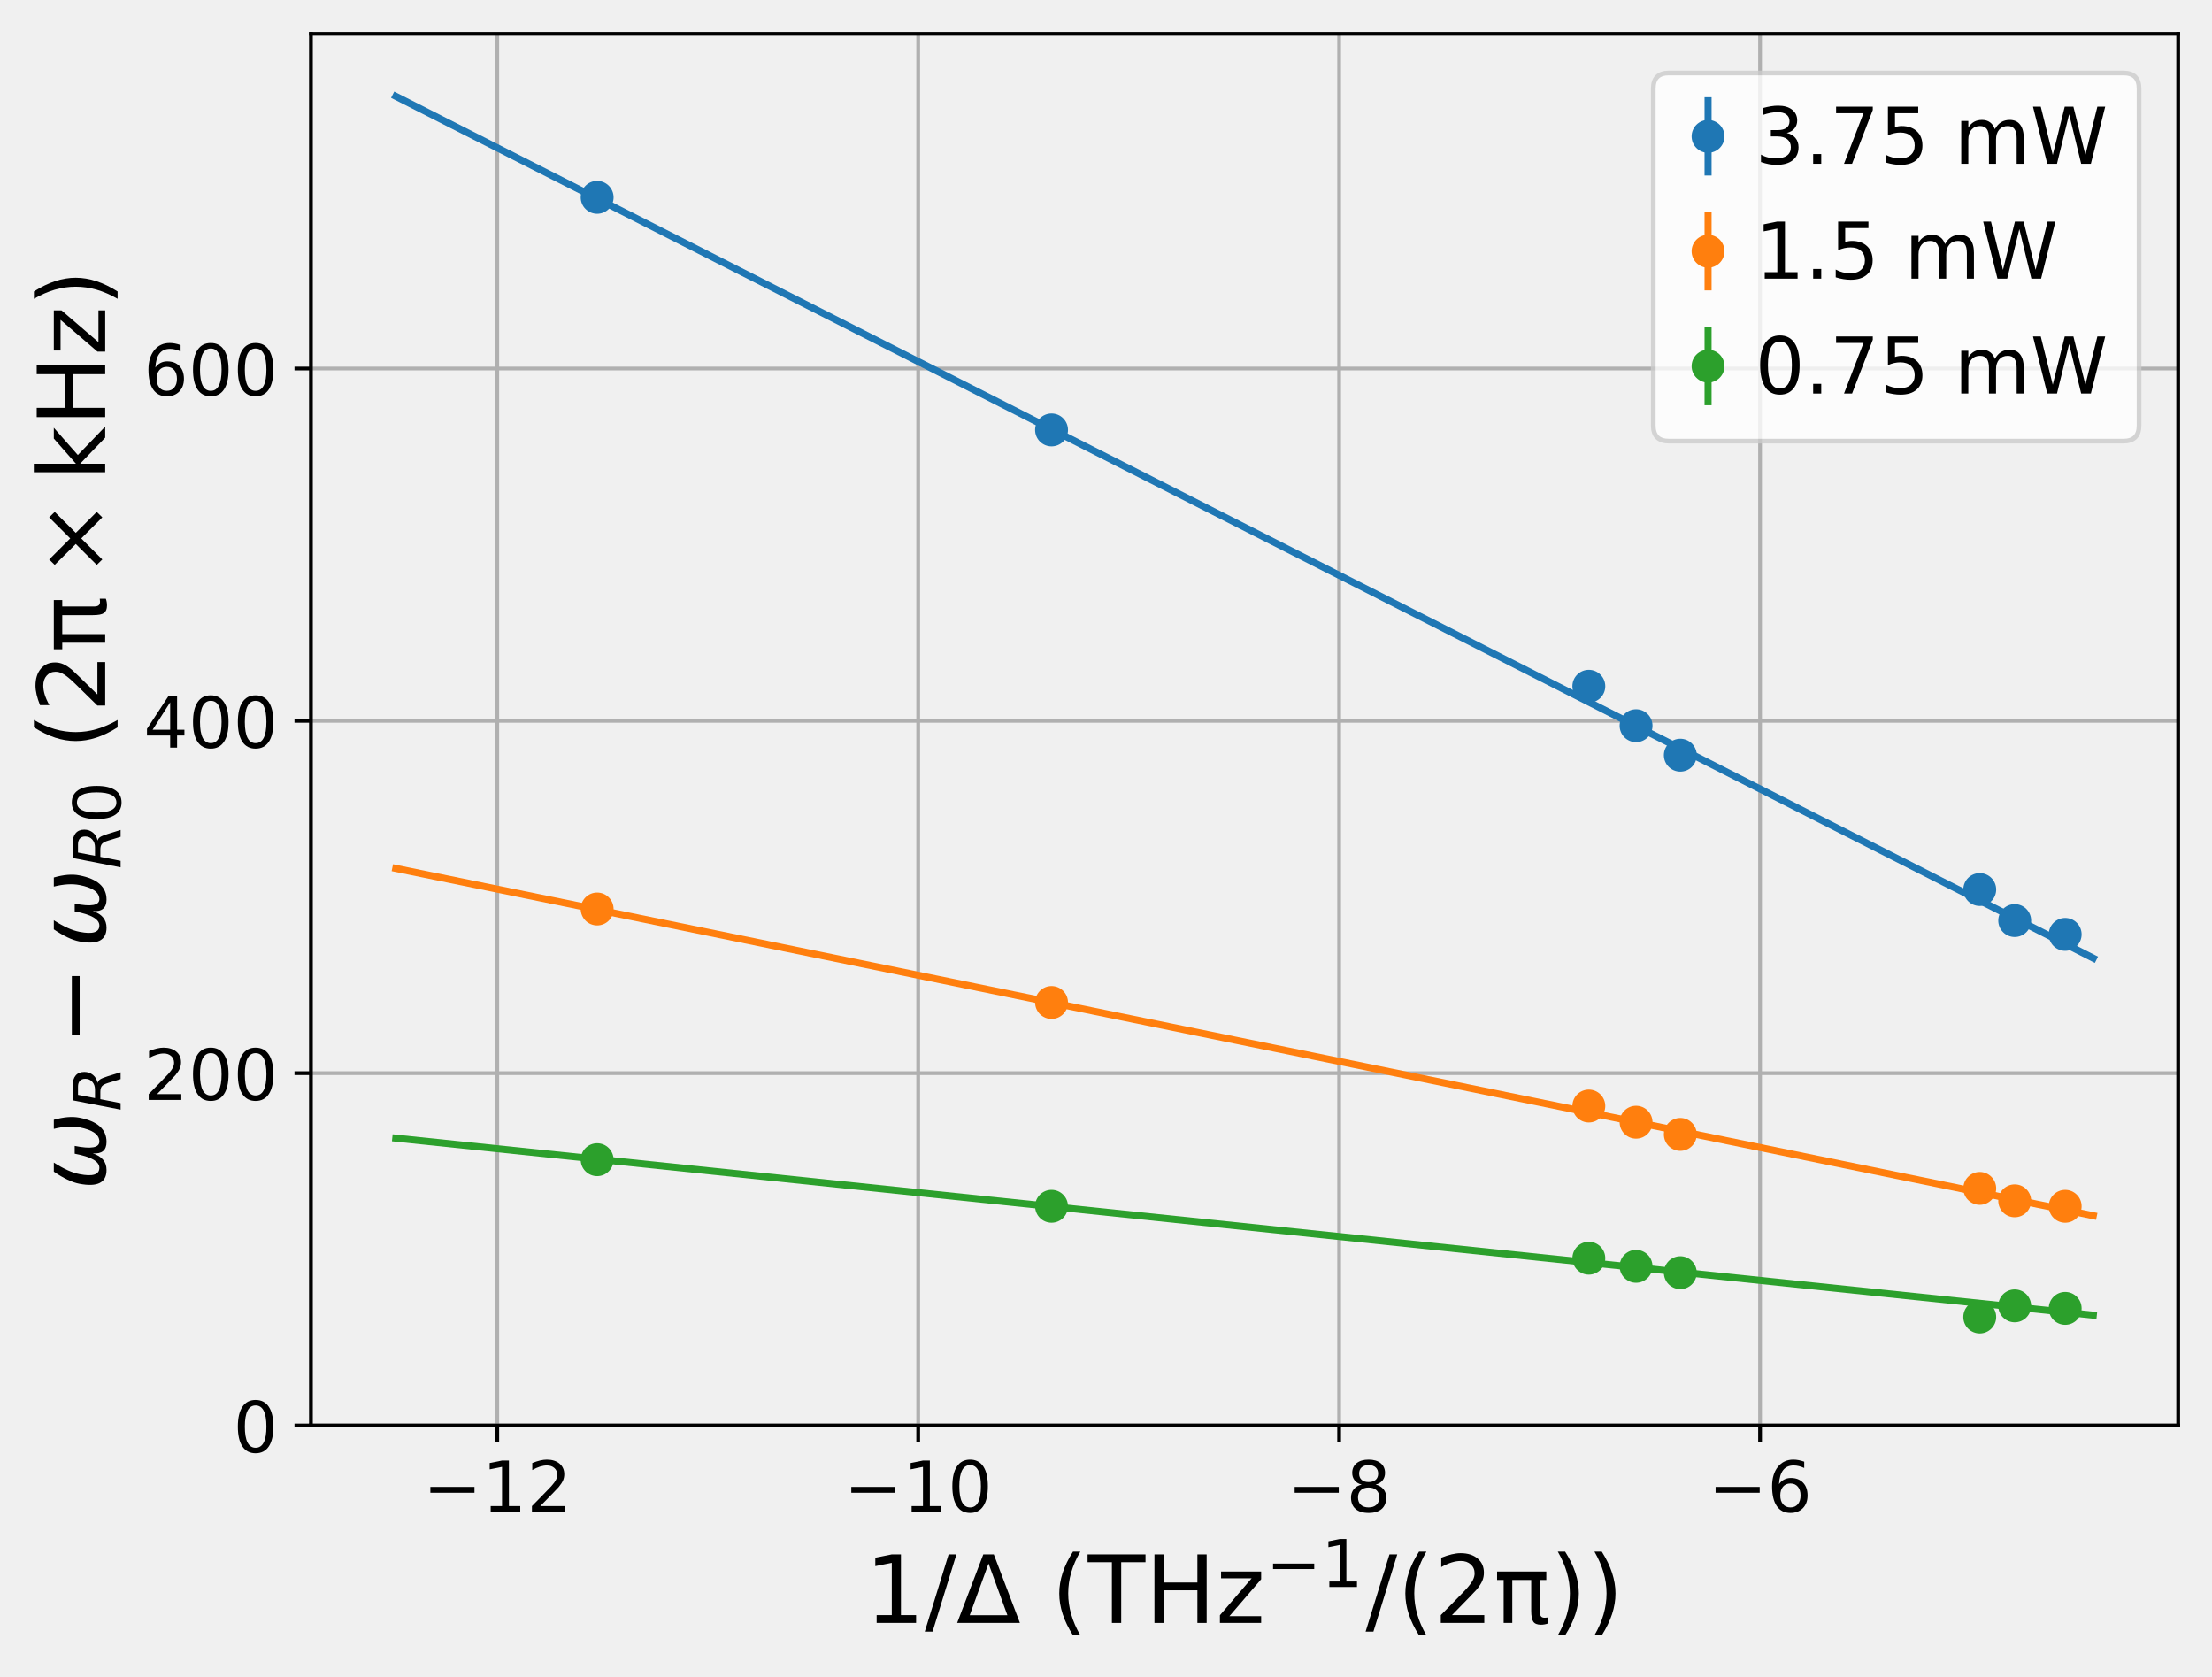
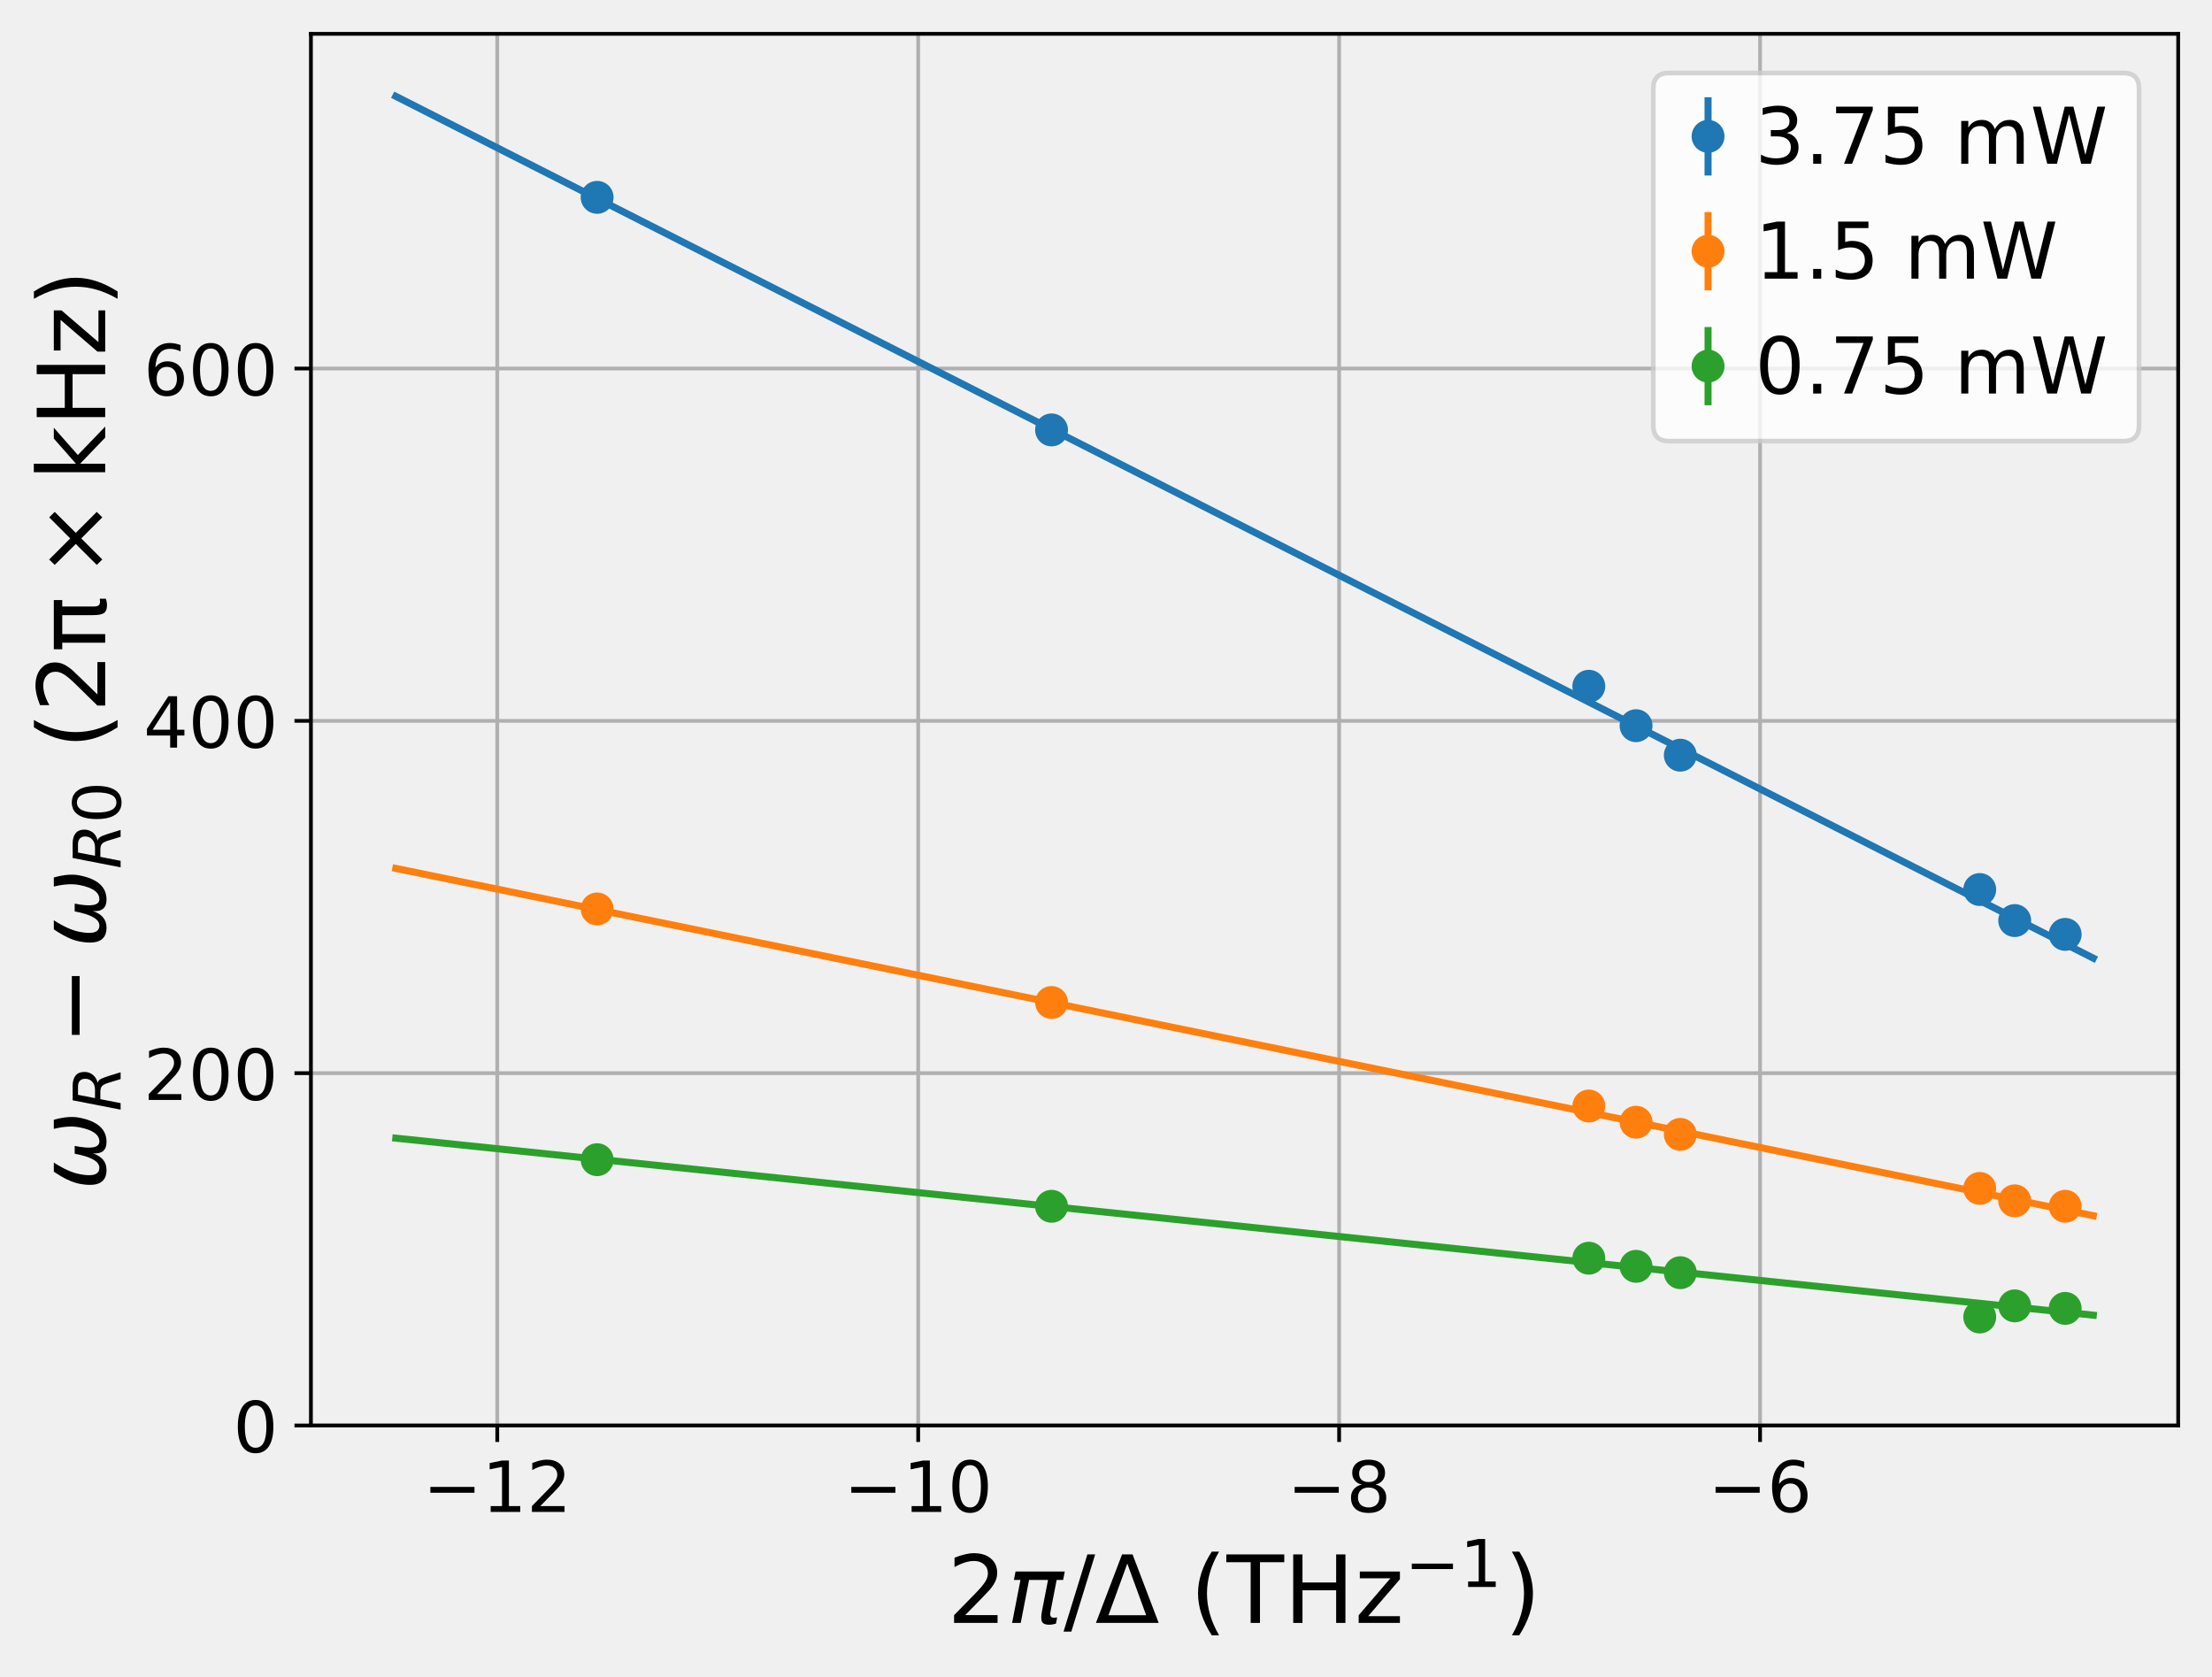
<svg xmlns="http://www.w3.org/2000/svg" xmlns:xlink="http://www.w3.org/1999/xlink" height="356.921pt" version="1.1" viewBox="0 0 470.891 356.921" width="470.891pt">
  <defs>
    <style type="text/css">*{stroke-linecap:butt;stroke-linejoin:round;}</style>
  </defs>
  <g id="figure_1">
    <g id="patch_1">
      <path d="M 0 356.921  L 470.891 356.921  L 470.891 0  L 0 0  z " style="fill:none;" />
    </g>
    <g id="axes_1">
      <g id="patch_2">
        <path d="M 66.188 303.404  L 463.691 303.404  L 463.691 7.2  L 66.188 7.2  z " style="fill:none;" />
      </g>
      <g id="matplotlib.axis_1">
        <g id="xtick_1">
          <g id="line2d_1">
            <path clip-path="url(#pa152f7bf55)" d="M 105.856 303.404  L 105.856 7.2  " style="fill:none;stroke:#b0b0b0;stroke-linecap:square;stroke-width:0.8;" />
          </g>
          <g id="line2d_2">
            <defs>
              <path d="M 0 0  L 0 3.5  " id="m005f0a59be" style="stroke:#000000;stroke-width:0.8;" />
            </defs>
            <g>
              <use style="stroke:#000000;stroke-width:0.8;" x="105.856" xlink:href="#m005f0a59be" y="303.404" />
            </g>
          </g>
          <g id="text_1">
            <g transform="translate(90.02709 321.8016)scale(0.15 -0.15)">
              <defs>
                <path d="M 10.594 35.5  L 73.188 35.5  L 73.188 27.203  L 10.594 27.203  z " id="DejaVuSans-8722" />
                <path d="M 12.406 8.297  L 28.516 8.297  L 28.516 63.922  L 10.984 60.406  L 10.984 69.391  L 28.422 72.906  L 38.281 72.906  L 38.281 8.297  L 54.391 8.297  L 54.391 0  L 12.406 0  z " id="DejaVuSans-49" />
                <path d="M 19.188 8.297  L 53.609 8.297  L 53.609 0  L 7.328 0  L 7.328 8.297  Q 12.938 14.109 22.625 23.891  Q 32.328 33.688 34.812 36.531  Q 39.547 41.844 41.422 45.531  Q 43.312 49.219 43.312 52.781  Q 43.312 58.594 39.234 62.25  Q 35.156 65.922 28.609 65.922  Q 23.969 65.922 18.812 64.312  Q 13.672 62.703 7.812 59.422  L 7.812 69.391  Q 13.766 71.781 18.938 73  Q 24.125 74.219 28.422 74.219  Q 39.75 74.219 46.484 68.547  Q 53.219 62.891 53.219 53.422  Q 53.219 48.922 51.531 44.891  Q 49.859 40.875 45.406 35.406  Q 44.188 33.984 37.641 27.219  Q 31.109 20.453 19.188 8.297  z " id="DejaVuSans-50" />
              </defs>
              <use xlink:href="#DejaVuSans-8722" />
              <use x="83.789" xlink:href="#DejaVuSans-49" />
              <use x="147.412" xlink:href="#DejaVuSans-50" />
            </g>
          </g>
        </g>
        <g id="xtick_2">
          <g id="line2d_3">
            <path clip-path="url(#pa152f7bf55)" d="M 195.464 303.404  L 195.464 7.2  " style="fill:none;stroke:#b0b0b0;stroke-linecap:square;stroke-width:0.8;" />
          </g>
          <g id="line2d_4">
            <g>
              <use style="stroke:#000000;stroke-width:0.8;" x="195.464" xlink:href="#m005f0a59be" y="303.404" />
            </g>
          </g>
          <g id="text_2">
            <g transform="translate(179.636 321.8016)scale(0.15 -0.15)">
              <defs>
                <path d="M 31.781 66.406  Q 24.172 66.406 20.328 58.906  Q 16.5 51.422 16.5 36.375  Q 16.5 21.391 20.328 13.891  Q 24.172 6.391 31.781 6.391  Q 39.453 6.391 43.281 13.891  Q 47.125 21.391 47.125 36.375  Q 47.125 51.422 43.281 58.906  Q 39.453 66.406 31.781 66.406  z M 31.781 74.219  Q 44.047 74.219 50.516 64.516  Q 56.984 54.828 56.984 36.375  Q 56.984 17.969 50.516 8.266  Q 44.047 -1.422 31.781 -1.422  Q 19.531 -1.422 13.062 8.266  Q 6.594 17.969 6.594 36.375  Q 6.594 54.828 13.062 64.516  Q 19.531 74.219 31.781 74.219  z " id="DejaVuSans-48" />
              </defs>
              <use xlink:href="#DejaVuSans-8722" />
              <use x="83.789" xlink:href="#DejaVuSans-49" />
              <use x="147.412" xlink:href="#DejaVuSans-48" />
            </g>
          </g>
        </g>
        <g id="xtick_3">
          <g id="line2d_5">
            <path clip-path="url(#pa152f7bf55)" d="M 285.073 303.404  L 285.073 7.2  " style="fill:none;stroke:#b0b0b0;stroke-linecap:square;stroke-width:0.8;" />
          </g>
          <g id="line2d_6">
            <g>
              <use style="stroke:#000000;stroke-width:0.8;" x="285.073" xlink:href="#m005f0a59be" y="303.404" />
            </g>
          </g>
          <g id="text_3">
            <g transform="translate(274.0167 321.8016)scale(0.15 -0.15)">
              <defs>
                <path d="M 31.781 34.625  Q 24.75 34.625 20.719 30.859  Q 16.703 27.094 16.703 20.516  Q 16.703 13.922 20.719 10.156  Q 24.75 6.391 31.781 6.391  Q 38.812 6.391 42.859 10.172  Q 46.922 13.969 46.922 20.516  Q 46.922 27.094 42.891 30.859  Q 38.875 34.625 31.781 34.625  z M 21.922 38.812  Q 15.578 40.375 12.031 44.719  Q 8.5 49.078 8.5 55.328  Q 8.5 64.062 14.719 69.141  Q 20.953 74.219 31.781 74.219  Q 42.672 74.219 48.875 69.141  Q 55.078 64.062 55.078 55.328  Q 55.078 49.078 51.531 44.719  Q 48 40.375 41.703 38.812  Q 48.828 37.156 52.797 32.312  Q 56.781 27.484 56.781 20.516  Q 56.781 9.906 50.312 4.234  Q 43.844 -1.422 31.781 -1.422  Q 19.734 -1.422 13.25 4.234  Q 6.781 9.906 6.781 20.516  Q 6.781 27.484 10.781 32.312  Q 14.797 37.156 21.922 38.812  z M 18.312 54.391  Q 18.312 48.734 21.844 45.562  Q 25.391 42.391 31.781 42.391  Q 38.141 42.391 41.719 45.562  Q 45.312 48.734 45.312 54.391  Q 45.312 60.062 41.719 63.234  Q 38.141 66.406 31.781 66.406  Q 25.391 66.406 21.844 63.234  Q 18.312 60.062 18.312 54.391  z " id="DejaVuSans-56" />
              </defs>
              <use xlink:href="#DejaVuSans-8722" />
              <use x="83.789" xlink:href="#DejaVuSans-56" />
            </g>
          </g>
        </g>
        <g id="xtick_4">
          <g id="line2d_7">
            <path clip-path="url(#pa152f7bf55)" d="M 374.682 303.404  L 374.682 7.2  " style="fill:none;stroke:#b0b0b0;stroke-linecap:square;stroke-width:0.8;" />
          </g>
          <g id="line2d_8">
            <g>
              <use style="stroke:#000000;stroke-width:0.8;" x="374.682" xlink:href="#m005f0a59be" y="303.404" />
            </g>
          </g>
          <g id="text_4">
            <g transform="translate(363.6256 321.8016)scale(0.15 -0.15)">
              <defs>
                <path d="M 33.016 40.375  Q 26.375 40.375 22.484 35.828  Q 18.609 31.297 18.609 23.391  Q 18.609 15.531 22.484 10.953  Q 26.375 6.391 33.016 6.391  Q 39.656 6.391 43.531 10.953  Q 47.406 15.531 47.406 23.391  Q 47.406 31.297 43.531 35.828  Q 39.656 40.375 33.016 40.375  z M 52.594 71.297  L 52.594 62.312  Q 48.875 64.062 45.094 64.984  Q 41.312 65.922 37.594 65.922  Q 27.828 65.922 22.672 59.328  Q 17.531 52.734 16.797 39.406  Q 19.672 43.656 24.016 45.922  Q 28.375 48.188 33.594 48.188  Q 44.578 48.188 50.953 41.516  Q 57.328 34.859 57.328 23.391  Q 57.328 12.156 50.688 5.359  Q 44.047 -1.422 33.016 -1.422  Q 20.359 -1.422 13.672 8.266  Q 6.984 17.969 6.984 36.375  Q 6.984 53.656 15.188 63.938  Q 23.391 74.219 37.203 74.219  Q 40.922 74.219 44.703 73.484  Q 48.484 72.75 52.594 71.297  z " id="DejaVuSans-54" />
              </defs>
              <use xlink:href="#DejaVuSans-8722" />
              <use x="83.789" xlink:href="#DejaVuSans-54" />
            </g>
          </g>
        </g>
        <g id="text_5">
-           <g transform="translate(184.1391 345.5618)scale(0.2 -0.2)">
-             <defs>
+           <g transform="translate(201.6391 345.5618)scale(0.2 -0.2)">
+             <defs>
+               <path d="M 9.125 54.688  L 61.531 54.688  L 59.766 45.703  L 52.875 45.703  L 46.344 12.109  Q 45.656 8.594 46.578 7.031  Q 47.469 5.516 50.141 5.516  Q 50.875 5.516 51.953 5.672  Q 53.078 5.766 53.422 5.812  L 52.156 -0.688  Q 50.344 -1.312 48.484 -1.609  Q 46.578 -1.906 44.781 -1.906  Q 38.922 -1.906 37.312 1.266  Q 35.688 4.5 37.359 13.094  L 43.703 45.703  L 23.531 45.703  L 14.656 0  L 5.469 0  L 14.359 45.703  L 7.375 45.703  z " id="DejaVuSans-Oblique-960" />
              <path d="M 25.391 72.906  L 33.688 72.906  L 8.297 -9.281  L 0 -9.281  z " id="DejaVuSans-47" />
              <path d="M 34.188 63.188  L 14.156 8.203  L 54.25 8.203  z M 0.781 0  L 28.609 72.906  L 39.797 72.906  L 67.578 0  z " id="DejaVuSans-916" />
              <path d="M 31 75.875  Q 24.469 64.656 21.281 53.656  Q 18.109 42.672 18.109 31.391  Q 18.109 20.125 21.312 9.062  Q 24.516 -2 31 -13.188  L 23.188 -13.188  Q 15.875 -1.703 12.234 9.375  Q 8.594 20.453 8.594 31.391  Q 8.594 42.281 12.203 53.312  Q 15.828 64.359 23.188 75.875  z " id="DejaVuSans-40" />
              <path d="M -0.297 72.906  L 61.375 72.906  L 61.375 64.594  L 35.5 64.594  L 35.5 0  L 25.594 0  L 25.594 64.594  L -0.297 64.594  z " id="DejaVuSans-84" />
              <path d="M 9.812 72.906  L 19.672 72.906  L 19.672 43.016  L 55.516 43.016  L 55.516 72.906  L 65.375 72.906  L 65.375 0  L 55.516 0  L 55.516 34.719  L 19.672 34.719  L 19.672 0  L 9.812 0  z " id="DejaVuSans-72" />
              <path d="M 5.516 54.688  L 48.188 54.688  L 48.188 46.484  L 14.406 7.172  L 48.188 7.172  L 48.188 0  L 4.297 0  L 4.297 8.203  L 38.094 47.516  L 5.516 47.516  z " id="DejaVuSans-122" />
-               <path d="M 3.609 54.688  L 56 54.688  L 56 45.703  L 49.125 45.703  L 49.125 12.109  Q 49.125 8.594 50.312 7.047  Q 51.516 5.516 54.203 5.516  Q 54.938 5.516 56 5.641  Q 57.078 5.766 57.422 5.812  L 57.422 -0.688  Q 55.719 -1.312 53.906 -1.609  Q 52.094 -1.906 50.297 -1.906  Q 44.438 -1.906 42.188 1.297  Q 39.938 4.5 39.938 13.094  L 39.938 45.703  L 19.781 45.703  L 19.781 0  L 10.594 0  L 10.594 45.703  L 3.609 45.703  z " id="DejaVuSans-960" />
              <path d="M 8.016 75.875  L 15.828 75.875  Q 23.141 64.359 26.781 53.312  Q 30.422 42.281 30.422 31.391  Q 30.422 20.453 26.781 9.375  Q 23.141 -1.703 15.828 -13.188  L 8.016 -13.188  Q 14.5 -2 17.703 9.062  Q 20.906 20.125 20.906 31.391  Q 20.906 42.672 17.703 53.656  Q 14.5 64.656 8.016 75.875  z " id="DejaVuSans-41" />
            </defs>
-             <use transform="translate(0 0.684375)" xlink:href="#DejaVuSans-49" />
-             <use transform="translate(63.62305 0.684375)" xlink:href="#DejaVuSans-47" />
-             <use transform="translate(97.31445 0.684375)" xlink:href="#DejaVuSans-916" />
-             <use transform="translate(198.193 0.684375)" xlink:href="#DejaVuSans-40" />
-             <use transform="translate(237.2067 0.684375)" xlink:href="#DejaVuSans-84" />
-             <use transform="translate(298.2907 0.684375)" xlink:href="#DejaVuSans-72" />
-             <use transform="translate(373.486 0.684375)" xlink:href="#DejaVuSans-122" />
-             <use transform="translate(426.9333 38.96563)scale(0.7)" xlink:href="#DejaVuSans-8722" />
-             <use transform="translate(485.5856 38.96563)scale(0.7)" xlink:href="#DejaVuSans-49" />
-             <use transform="translate(532.8561 0.684375)" xlink:href="#DejaVuSans-47" />
-             <use transform="translate(566.5475 0.684375)" xlink:href="#DejaVuSans-40" />
-             <use transform="translate(605.5612 0.684375)" xlink:href="#DejaVuSans-50" />
-             <use transform="translate(669.1842 0.684375)" xlink:href="#DejaVuSans-960" />
-             <use transform="translate(729.3893 0.684375)" xlink:href="#DejaVuSans-41" />
-             <use transform="translate(768.403 0.684375)" xlink:href="#DejaVuSans-41" />
+             <use transform="translate(0 0.684375)" xlink:href="#DejaVuSans-50" />
+             <use transform="translate(63.62305 0.684375)" xlink:href="#DejaVuSans-Oblique-960" />
+             <use transform="translate(123.8281 0.684375)" xlink:href="#DejaVuSans-47" />
+             <use transform="translate(157.5195 0.684375)" xlink:href="#DejaVuSans-916" />
+             <use transform="translate(258.3981 0.684375)" xlink:href="#DejaVuSans-40" />
+             <use transform="translate(297.4118 0.684375)" xlink:href="#DejaVuSans-84" />
+             <use transform="translate(358.4958 0.684375)" xlink:href="#DejaVuSans-72" />
+             <use transform="translate(433.6911 0.684375)" xlink:href="#DejaVuSans-122" />
+             <use transform="translate(487.1383 38.96563)scale(0.7)" xlink:href="#DejaVuSans-8722" />
+             <use transform="translate(545.7907 38.96563)scale(0.7)" xlink:href="#DejaVuSans-49" />
+             <use transform="translate(593.0612 0.684375)" xlink:href="#DejaVuSans-41" />
          </g>
        </g>
      </g>
      <g id="matplotlib.axis_2">
        <g id="ytick_1">
          <g id="line2d_9">
            <path clip-path="url(#pa152f7bf55)" d="M 66.188 303.404  L 463.691 303.404  " style="fill:none;stroke:#b0b0b0;stroke-linecap:square;stroke-width:0.8;" />
          </g>
          <g id="line2d_10">
            <defs>
              <path d="M 0 0  L -3.5 0  " id="mc3ce260a5b" style="stroke:#000000;stroke-width:0.8;" />
            </defs>
            <g>
              <use style="stroke:#000000;stroke-width:0.8;" x="66.188" xlink:href="#mc3ce260a5b" y="303.404" />
            </g>
          </g>
          <g id="text_6">
            <g transform="translate(49.64375 309.1028)scale(0.15 -0.15)">
              <use xlink:href="#DejaVuSans-48" />
            </g>
          </g>
        </g>
        <g id="ytick_2">
          <g id="line2d_11">
            <path clip-path="url(#pa152f7bf55)" d="M 66.188 228.416  L 463.691 228.416  " style="fill:none;stroke:#b0b0b0;stroke-linecap:square;stroke-width:0.8;" />
          </g>
          <g id="line2d_12">
            <g>
              <use style="stroke:#000000;stroke-width:0.8;" x="66.188" xlink:href="#mc3ce260a5b" y="228.416" />
            </g>
          </g>
          <g id="text_7">
            <g transform="translate(30.55625 234.1144)scale(0.15 -0.15)">
              <use xlink:href="#DejaVuSans-50" />
              <use x="63.623" xlink:href="#DejaVuSans-48" />
              <use x="127.246" xlink:href="#DejaVuSans-48" />
            </g>
          </g>
        </g>
        <g id="ytick_3">
          <g id="line2d_13">
            <path clip-path="url(#pa152f7bf55)" d="M 66.188 153.427  L 463.691 153.427  " style="fill:none;stroke:#b0b0b0;stroke-linecap:square;stroke-width:0.8;" />
          </g>
          <g id="line2d_14">
            <g>
              <use style="stroke:#000000;stroke-width:0.8;" x="66.188" xlink:href="#mc3ce260a5b" y="153.427" />
            </g>
          </g>
          <g id="text_8">
            <g transform="translate(30.55625 159.1261)scale(0.15 -0.15)">
              <defs>
                <path d="M 37.797 64.312  L 12.891 25.391  L 37.797 25.391  z M 35.203 72.906  L 47.609 72.906  L 47.609 25.391  L 58.016 25.391  L 58.016 17.188  L 47.609 17.188  L 47.609 0  L 37.797 0  L 37.797 17.188  L 4.891 17.188  L 4.891 26.703  z " id="DejaVuSans-52" />
              </defs>
              <use xlink:href="#DejaVuSans-52" />
              <use x="63.623" xlink:href="#DejaVuSans-48" />
              <use x="127.246" xlink:href="#DejaVuSans-48" />
            </g>
          </g>
        </g>
        <g id="ytick_4">
          <g id="line2d_15">
            <path clip-path="url(#pa152f7bf55)" d="M 66.188 78.439  L 463.691 78.439  " style="fill:none;stroke:#b0b0b0;stroke-linecap:square;stroke-width:0.8;" />
          </g>
          <g id="line2d_16">
            <g>
              <use style="stroke:#000000;stroke-width:0.8;" x="66.188" xlink:href="#mc3ce260a5b" y="78.439" />
            </g>
          </g>
          <g id="text_9">
            <g transform="translate(30.55625 84.13775)scale(0.15 -0.15)">
              <use xlink:href="#DejaVuSans-54" />
              <use x="63.623" xlink:href="#DejaVuSans-48" />
              <use x="127.246" xlink:href="#DejaVuSans-48" />
            </g>
          </g>
        </g>
        <g id="text_10">
          <g transform="translate(22.39688 253.302)rotate(-90)scale(0.2 -0.2)">
            <defs>
              <path d="M 21.391 -1.422  Q 1.125 -1.422 6.781 27.594  Q 8.984 39.062 19.625 54.688  L 29.297 54.688  Q 19.234 39.062 17 27.344  Q 12.797 6.203 23.734 6.203  Q 33.844 6.203 38.719 32.469  L 47.016 32.469  Q 41.703 6.062 51.812 6.203  Q 62.703 6.297 66.797 27.344  Q 69.047 39.062 65.141 54.688  L 74.812 54.688  Q 79.297 39.062 77.094 27.594  Q 71.531 -1.469 51.219 -1.422  Q 37.938 -1.375 39.109 13.188  Q 34.281 -1.422 21.391 -1.422  z " id="DejaVuSans-Oblique-969" />
              <path d="M 25.203 64.797  L 20.219 38.922  L 32.906 38.922  Q 40.375 38.922 44.984 43.047  Q 49.609 47.172 49.609 53.812  Q 49.609 59.125 46.5 61.953  Q 43.406 64.797 37.594 64.797  z M 43.312 35.016  Q 46.438 34.281 48.516 31.391  Q 50.594 28.516 53.328 19.922  L 59.516 0  L 49.125 0  L 43.406 18.703  Q 41.219 25.922 38.328 28.359  Q 35.453 30.812 29.5 30.812  L 18.609 30.812  L 12.594 0  L 2.688 0  L 16.891 72.906  L 39.109 72.906  Q 49.219 72.906 54.609 68.328  Q 60.016 63.766 60.016 55.172  Q 60.016 47.562 55.422 41.984  Q 50.828 36.422 43.312 35.016  z " id="DejaVuSans-Oblique-82" />
              <path id="DejaVuSans-32" />
+               <path d="M 3.609 54.688  L 56 54.688  L 56 45.703  L 49.125 45.703  L 49.125 12.109  Q 49.125 8.594 50.312 7.047  Q 51.516 5.516 54.203 5.516  Q 54.938 5.516 56 5.641  Q 57.078 5.766 57.422 5.812  L 57.422 -0.688  Q 55.719 -1.312 53.906 -1.609  Q 52.094 -1.906 50.297 -1.906  Q 44.438 -1.906 42.188 1.297  Q 39.938 4.5 39.938 13.094  L 39.938 45.703  L 19.781 45.703  L 19.781 0  L 10.594 0  L 10.594 45.703  L 3.609 45.703  z " id="DejaVuSans-960" />
              <path d="M 70.125 53.719  L 47.797 31.297  L 70.125 8.984  L 64.312 3.078  L 41.891 25.484  L 19.484 3.078  L 13.719 8.984  L 35.984 31.297  L 13.719 53.719  L 19.484 59.625  L 41.891 37.203  L 64.312 59.625  z " id="DejaVuSans-215" />
              <path d="M 9.078 75.984  L 18.109 75.984  L 18.109 31.109  L 44.922 54.688  L 56.391 54.688  L 27.391 29.109  L 57.625 0  L 45.906 0  L 18.109 26.703  L 18.109 0  L 9.078 0  z " id="DejaVuSans-107" />
            </defs>
            <use transform="translate(0 0.015625)" xlink:href="#DejaVuSans-Oblique-969" />
            <use transform="translate(83.74023 -16.39062)scale(0.7)" xlink:href="#DejaVuSans-Oblique-82" />
            <use transform="translate(154.5947 0.015625)" xlink:href="#DejaVuSans-8722" />
            <use transform="translate(257.8662 0.015625)" xlink:href="#DejaVuSans-Oblique-969" />
            <use transform="translate(341.6064 -16.39062)scale(0.7)" xlink:href="#DejaVuSans-Oblique-82" />
            <use transform="translate(390.2441 -16.39062)scale(0.7)" xlink:href="#DejaVuSans-48" />
            <use transform="translate(437.5146 0.015625)" xlink:href="#DejaVuSans-32" />
            <use transform="translate(469.3018 0.015625)" xlink:href="#DejaVuSans-40" />
            <use transform="translate(508.3154 0.015625)" xlink:href="#DejaVuSans-50" />
            <use transform="translate(571.9385 0.015625)" xlink:href="#DejaVuSans-960" />
            <use transform="translate(651.626 0.015625)" xlink:href="#DejaVuSans-215" />
            <use transform="translate(754.8975 0.015625)" xlink:href="#DejaVuSans-107" />
            <use transform="translate(812.8076 0.015625)" xlink:href="#DejaVuSans-72" />
            <use transform="translate(888.0029 0.015625)" xlink:href="#DejaVuSans-122" />
            <use transform="translate(940.4932 0.015625)" xlink:href="#DejaVuSans-41" />
          </g>
        </g>
      </g>
      <g id="LineCollection_1">
        <path clip-path="url(#pa152f7bf55)" d="M 348.286 154.509  L 348.286 154.412  " style="fill:none;stroke:#1f77b4;stroke-width:1.5;" />
        <path clip-path="url(#pa152f7bf55)" d="M 338.228 146.145  L 338.228 145.987  " style="fill:none;stroke:#1f77b4;stroke-width:1.5;" />
        <path clip-path="url(#pa152f7bf55)" d="M 357.702 160.782  L 357.702 160.685  " style="fill:none;stroke:#1f77b4;stroke-width:1.5;" />
        <path clip-path="url(#pa152f7bf55)" d="M 428.892 195.954  L 428.892 195.917  " style="fill:none;stroke:#1f77b4;stroke-width:1.5;" />
        <path clip-path="url(#pa152f7bf55)" d="M 439.634 198.914  L 439.634 198.839  " style="fill:none;stroke:#1f77b4;stroke-width:1.5;" />
        <path clip-path="url(#pa152f7bf55)" d="M 421.446 189.642  L 421.446 189.019  " style="fill:none;stroke:#1f77b4;stroke-width:1.5;" />
        <path clip-path="url(#pa152f7bf55)" d="M 223.853 91.606  L 223.853 91.403  " style="fill:none;stroke:#1f77b4;stroke-width:1.5;" />
        <path clip-path="url(#pa152f7bf55)" d="M 127.119 42.094  L 127.119 41.914  " style="fill:none;stroke:#1f77b4;stroke-width:1.5;" />
      </g>
      <g id="LineCollection_2">
        <path clip-path="url(#pa152f7bf55)" d="M 348.286 238.87  L 348.286 238.842  " style="fill:none;stroke:#ff7f0e;stroke-width:1.5;" />
        <path clip-path="url(#pa152f7bf55)" d="M 338.228 235.439  L 338.228 235.379  " style="fill:none;stroke:#ff7f0e;stroke-width:1.5;" />
        <path clip-path="url(#pa152f7bf55)" d="M 357.702 241.465  L 357.702 241.433  " style="fill:none;stroke:#ff7f0e;stroke-width:1.5;" />
        <path clip-path="url(#pa152f7bf55)" d="M 428.892 255.592  L 428.892 255.578  " style="fill:none;stroke:#ff7f0e;stroke-width:1.5;" />
        <path clip-path="url(#pa152f7bf55)" d="M 439.634 256.764  L 439.634 256.737  " style="fill:none;stroke:#ff7f0e;stroke-width:1.5;" />
        <path clip-path="url(#pa152f7bf55)" d="M 421.446 252.964  L 421.446 252.922  " style="fill:none;stroke:#ff7f0e;stroke-width:1.5;" />
        <path clip-path="url(#pa152f7bf55)" d="M 223.853 213.398  L 223.853 213.344  " style="fill:none;stroke:#ff7f0e;stroke-width:1.5;" />
        <path clip-path="url(#pa152f7bf55)" d="M 127.119 193.492  L 127.119 193.448  " style="fill:none;stroke:#ff7f0e;stroke-width:1.5;" />
      </g>
      <g id="LineCollection_3">
        <path clip-path="url(#pa152f7bf55)" d="M 348.286 269.534  L 348.286 269.522  " style="fill:none;stroke:#2ca02c;stroke-width:1.5;" />
        <path clip-path="url(#pa152f7bf55)" d="M 338.228 267.812  L 338.228 267.783  " style="fill:none;stroke:#2ca02c;stroke-width:1.5;" />
        <path clip-path="url(#pa152f7bf55)" d="M 357.702 270.888  L 357.702 270.876  " style="fill:none;stroke:#2ca02c;stroke-width:1.5;" />
        <path clip-path="url(#pa152f7bf55)" d="M 428.892 277.947  L 428.892 277.941  " style="fill:none;stroke:#2ca02c;stroke-width:1.5;" />
        <path clip-path="url(#pa152f7bf55)" d="M 439.634 278.49  L 439.634 278.469  " style="fill:none;stroke:#2ca02c;stroke-width:1.5;" />
        <path clip-path="url(#pa152f7bf55)" d="M 421.446 280.322  L 421.446 280.305  " style="fill:none;stroke:#2ca02c;stroke-width:1.5;" />
        <path clip-path="url(#pa152f7bf55)" d="M 223.853 256.76  L 223.853 256.732  " style="fill:none;stroke:#2ca02c;stroke-width:1.5;" />
        <path clip-path="url(#pa152f7bf55)" d="M 127.119 246.839  L 127.119 246.822  " style="fill:none;stroke:#2ca02c;stroke-width:1.5;" />
      </g>
      <g id="line2d_17">
        <path clip-path="url(#pa152f7bf55)" d="M 445.622 203.939  L 84.256 20.499  L 84.256 20.499  " style="fill:none;stroke:#1f77b4;stroke-linecap:square;stroke-width:1.5;" />
      </g>
      <g id="line2d_18">
        <path clip-path="url(#pa152f7bf55)" d="M 445.622 258.752  L 84.256 184.83  L 84.256 184.83  " style="fill:none;stroke:#ff7f0e;stroke-linecap:square;stroke-width:1.5;" />
      </g>
      <g id="line2d_19">
        <path clip-path="url(#pa152f7bf55)" d="M 445.622 279.924  L 84.256 242.246  L 84.256 242.246  " style="fill:none;stroke:#2ca02c;stroke-linecap:square;stroke-width:1.5;" />
      </g>
      <g id="line2d_20">
        <defs>
          <path d="M 0 3  C 0.796 3 1.559 2.684 2.121 2.121  C 2.684 1.559 3 0.796 3 0  C 3 -0.796 2.684 -1.559 2.121 -2.121  C 1.559 -2.684 0.796 -3 0 -3  C -0.796 -3 -1.559 -2.684 -2.121 -2.121  C -2.684 -1.559 -3 -0.796 -3 0  C -3 0.796 -2.684 1.559 -2.121 2.121  C -1.559 2.684 -0.796 3 0 3  z " id="mcb2457e3ba" style="stroke:#1f77b4;" />
        </defs>
        <g clip-path="url(#pa152f7bf55)">
          <use style="fill:#1f77b4;stroke:#1f77b4;" x="348.286" xlink:href="#mcb2457e3ba" y="154.461" />
          <use style="fill:#1f77b4;stroke:#1f77b4;" x="338.228" xlink:href="#mcb2457e3ba" y="146.066" />
          <use style="fill:#1f77b4;stroke:#1f77b4;" x="357.702" xlink:href="#mcb2457e3ba" y="160.734" />
          <use style="fill:#1f77b4;stroke:#1f77b4;" x="428.892" xlink:href="#mcb2457e3ba" y="195.936" />
          <use style="fill:#1f77b4;stroke:#1f77b4;" x="439.634" xlink:href="#mcb2457e3ba" y="198.876" />
          <use style="fill:#1f77b4;stroke:#1f77b4;" x="421.446" xlink:href="#mcb2457e3ba" y="189.33" />
          <use style="fill:#1f77b4;stroke:#1f77b4;" x="223.853" xlink:href="#mcb2457e3ba" y="91.504" />
          <use style="fill:#1f77b4;stroke:#1f77b4;" x="127.119" xlink:href="#mcb2457e3ba" y="42.004" />
        </g>
      </g>
      <g id="line2d_21">
        <defs>
          <path d="M 0 3  C 0.796 3 1.559 2.684 2.121 2.121  C 2.684 1.559 3 0.796 3 0  C 3 -0.796 2.684 -1.559 2.121 -2.121  C 1.559 -2.684 0.796 -3 0 -3  C -0.796 -3 -1.559 -2.684 -2.121 -2.121  C -2.684 -1.559 -3 -0.796 -3 0  C -3 0.796 -2.684 1.559 -2.121 2.121  C -1.559 2.684 -0.796 3 0 3  z " id="mbbb2a9d153" style="stroke:#ff7f0e;" />
        </defs>
        <g clip-path="url(#pa152f7bf55)">
          <use style="fill:#ff7f0e;stroke:#ff7f0e;" x="348.286" xlink:href="#mbbb2a9d153" y="238.856" />
          <use style="fill:#ff7f0e;stroke:#ff7f0e;" x="338.228" xlink:href="#mbbb2a9d153" y="235.409" />
          <use style="fill:#ff7f0e;stroke:#ff7f0e;" x="357.702" xlink:href="#mbbb2a9d153" y="241.449" />
          <use style="fill:#ff7f0e;stroke:#ff7f0e;" x="428.892" xlink:href="#mbbb2a9d153" y="255.585" />
          <use style="fill:#ff7f0e;stroke:#ff7f0e;" x="439.634" xlink:href="#mbbb2a9d153" y="256.75" />
          <use style="fill:#ff7f0e;stroke:#ff7f0e;" x="421.446" xlink:href="#mbbb2a9d153" y="252.943" />
          <use style="fill:#ff7f0e;stroke:#ff7f0e;" x="223.853" xlink:href="#mbbb2a9d153" y="213.371" />
          <use style="fill:#ff7f0e;stroke:#ff7f0e;" x="127.119" xlink:href="#mbbb2a9d153" y="193.47" />
        </g>
      </g>
      <g id="line2d_22">
        <defs>
          <path d="M 0 3  C 0.796 3 1.559 2.684 2.121 2.121  C 2.684 1.559 3 0.796 3 0  C 3 -0.796 2.684 -1.559 2.121 -2.121  C 1.559 -2.684 0.796 -3 0 -3  C -0.796 -3 -1.559 -2.684 -2.121 -2.121  C -2.684 -1.559 -3 -0.796 -3 0  C -3 0.796 -2.684 1.559 -2.121 2.121  C -1.559 2.684 -0.796 3 0 3  z " id="mbab2358add" style="stroke:#2ca02c;" />
        </defs>
        <g clip-path="url(#pa152f7bf55)">
          <use style="fill:#2ca02c;stroke:#2ca02c;" x="348.286" xlink:href="#mbab2358add" y="269.528" />
          <use style="fill:#2ca02c;stroke:#2ca02c;" x="338.228" xlink:href="#mbab2358add" y="267.798" />
          <use style="fill:#2ca02c;stroke:#2ca02c;" x="357.702" xlink:href="#mbab2358add" y="270.882" />
          <use style="fill:#2ca02c;stroke:#2ca02c;" x="428.892" xlink:href="#mbab2358add" y="277.944" />
          <use style="fill:#2ca02c;stroke:#2ca02c;" x="439.634" xlink:href="#mbab2358add" y="278.479" />
          <use style="fill:#2ca02c;stroke:#2ca02c;" x="421.446" xlink:href="#mbab2358add" y="280.313" />
          <use style="fill:#2ca02c;stroke:#2ca02c;" x="223.853" xlink:href="#mbab2358add" y="256.746" />
          <use style="fill:#2ca02c;stroke:#2ca02c;" x="127.119" xlink:href="#mbab2358add" y="246.831" />
        </g>
      </g>
      <g id="patch_3">
        <path d="M 66.188 303.404  L 66.188 7.2  " style="fill:none;stroke:#000000;stroke-linecap:square;stroke-linejoin:miter;stroke-width:0.8;" />
      </g>
      <g id="patch_4">
        <path d="M 463.691 303.404  L 463.691 7.2  " style="fill:none;stroke:#000000;stroke-linecap:square;stroke-linejoin:miter;stroke-width:0.8;" />
      </g>
      <g id="patch_5">
        <path d="M 66.188 303.404  L 463.691 303.404  " style="fill:none;stroke:#000000;stroke-linecap:square;stroke-linejoin:miter;stroke-width:0.8;" />
      </g>
      <g id="patch_6">
        <path d="M 66.188 7.2  L 463.691 7.2  " style="fill:none;stroke:#000000;stroke-linecap:square;stroke-linejoin:miter;stroke-width:0.8;" />
      </g>
      <g id="legend_1">
        <g id="patch_7">
          <path d="M 355.281 93.889  L 452.029 93.889  Q 455.361 93.889 455.361 90.557  L 455.361 18.862  Q 455.361 15.53 452.029 15.53  L 355.281 15.53  Q 351.949 15.53 351.949 18.862  L 351.949 90.557  Q 351.949 93.889 355.281 93.889  z " style="fill:#ffffff;opacity:0.8;stroke:#cccccc;stroke-linejoin:miter;" />
        </g>
        <g id="LineCollection_4">
          <path d="M 363.611 37.352  L 363.611 20.692  " style="fill:none;stroke:#1f77b4;stroke-width:1.5;" />
        </g>
        <g id="line2d_23" />
        <g id="line2d_24">
          <g>
            <use style="fill:#1f77b4;stroke:#1f77b4;" x="363.611" xlink:href="#mcb2457e3ba" y="29.022" />
          </g>
        </g>
        <g id="text_11">
          <g transform="translate(373.6069 34.853)scale(0.1666 -0.1666)">
            <defs>
              <path d="M 40.578 39.312  Q 47.656 37.797 51.625 33  Q 55.609 28.219 55.609 21.188  Q 55.609 10.406 48.188 4.484  Q 40.766 -1.422 27.094 -1.422  Q 22.516 -1.422 17.656 -0.516  Q 12.797 0.391 7.625 2.203  L 7.625 11.719  Q 11.719 9.328 16.594 8.109  Q 21.484 6.891 26.812 6.891  Q 36.078 6.891 40.938 10.547  Q 45.797 14.203 45.797 21.188  Q 45.797 27.641 41.281 31.266  Q 36.766 34.906 28.719 34.906  L 20.219 34.906  L 20.219 43.016  L 29.109 43.016  Q 36.375 43.016 40.234 45.922  Q 44.094 48.828 44.094 54.297  Q 44.094 59.906 40.109 62.906  Q 36.141 65.922 28.719 65.922  Q 24.656 65.922 20.016 65.031  Q 15.375 64.156 9.812 62.312  L 9.812 71.094  Q 15.438 72.656 20.344 73.438  Q 25.25 74.219 29.594 74.219  Q 40.828 74.219 47.359 69.109  Q 53.906 64.016 53.906 55.328  Q 53.906 49.266 50.438 45.094  Q 46.969 40.922 40.578 39.312  z " id="DejaVuSans-51" />
              <path d="M 10.688 12.406  L 21 12.406  L 21 0  L 10.688 0  z " id="DejaVuSans-46" />
              <path d="M 8.203 72.906  L 55.078 72.906  L 55.078 68.703  L 28.609 0  L 18.312 0  L 43.219 64.594  L 8.203 64.594  z " id="DejaVuSans-55" />
              <path d="M 10.797 72.906  L 49.516 72.906  L 49.516 64.594  L 19.828 64.594  L 19.828 46.734  Q 21.969 47.469 24.109 47.828  Q 26.266 48.188 28.422 48.188  Q 40.625 48.188 47.75 41.5  Q 54.891 34.812 54.891 23.391  Q 54.891 11.625 47.562 5.094  Q 40.234 -1.422 26.906 -1.422  Q 22.312 -1.422 17.547 -0.641  Q 12.797 0.141 7.719 1.703  L 7.719 11.625  Q 12.109 9.234 16.797 8.062  Q 21.484 6.891 26.703 6.891  Q 35.156 6.891 40.078 11.328  Q 45.016 15.766 45.016 23.391  Q 45.016 31 40.078 35.438  Q 35.156 39.891 26.703 39.891  Q 22.75 39.891 18.812 39.016  Q 14.891 38.141 10.797 36.281  z " id="DejaVuSans-53" />
              <path d="M 52 44.188  Q 55.375 50.25 60.062 53.125  Q 64.75 56 71.094 56  Q 79.641 56 84.281 50.016  Q 88.922 44.047 88.922 33.016  L 88.922 0  L 79.891 0  L 79.891 32.719  Q 79.891 40.578 77.094 44.375  Q 74.312 48.188 68.609 48.188  Q 61.625 48.188 57.562 43.547  Q 53.516 38.922 53.516 30.906  L 53.516 0  L 44.484 0  L 44.484 32.719  Q 44.484 40.625 41.703 44.406  Q 38.922 48.188 33.109 48.188  Q 26.219 48.188 22.156 43.531  Q 18.109 38.875 18.109 30.906  L 18.109 0  L 9.078 0  L 9.078 54.688  L 18.109 54.688  L 18.109 46.188  Q 21.188 51.219 25.484 53.609  Q 29.781 56 35.688 56  Q 41.656 56 45.828 52.969  Q 50 49.953 52 44.188  z " id="DejaVuSans-109" />
              <path d="M 3.328 72.906  L 13.281 72.906  L 28.609 11.281  L 43.891 72.906  L 54.984 72.906  L 70.312 11.281  L 85.594 72.906  L 95.609 72.906  L 77.297 0  L 64.891 0  L 49.516 63.281  L 33.984 0  L 21.578 0  z " id="DejaVuSans-87" />
            </defs>
            <use xlink:href="#DejaVuSans-51" />
            <use x="63.623" xlink:href="#DejaVuSans-46" />
            <use x="95.41" xlink:href="#DejaVuSans-55" />
            <use x="159.033" xlink:href="#DejaVuSans-53" />
            <use x="222.656" xlink:href="#DejaVuSans-32" />
            <use x="254.443" xlink:href="#DejaVuSans-109" />
            <use x="351.855" xlink:href="#DejaVuSans-87" />
          </g>
        </g>
        <g id="LineCollection_5">
          <path d="M 363.611 61.806  L 363.611 45.146  " style="fill:none;stroke:#ff7f0e;stroke-width:1.5;" />
        </g>
        <g id="line2d_25" />
        <g id="line2d_26">
          <g>
            <use style="fill:#ff7f0e;stroke:#ff7f0e;" x="363.611" xlink:href="#mbbb2a9d153" y="53.476" />
          </g>
        </g>
        <g id="text_12">
          <g transform="translate(373.6069 59.30675)scale(0.1666 -0.1666)">
            <use xlink:href="#DejaVuSans-49" />
            <use x="63.623" xlink:href="#DejaVuSans-46" />
            <use x="95.41" xlink:href="#DejaVuSans-53" />
            <use x="159.033" xlink:href="#DejaVuSans-32" />
            <use x="190.82" xlink:href="#DejaVuSans-109" />
            <use x="288.232" xlink:href="#DejaVuSans-87" />
          </g>
        </g>
        <g id="LineCollection_6">
          <path d="M 363.611 86.26  L 363.611 69.6  " style="fill:none;stroke:#2ca02c;stroke-width:1.5;" />
        </g>
        <g id="line2d_27" />
        <g id="line2d_28">
          <g>
            <use style="fill:#2ca02c;stroke:#2ca02c;" x="363.611" xlink:href="#mbab2358add" y="77.93" />
          </g>
        </g>
        <g id="text_13">
          <g transform="translate(373.6069 83.76051)scale(0.1666 -0.1666)">
            <use xlink:href="#DejaVuSans-48" />
            <use x="63.623" xlink:href="#DejaVuSans-46" />
            <use x="95.41" xlink:href="#DejaVuSans-55" />
            <use x="159.033" xlink:href="#DejaVuSans-53" />
            <use x="222.656" xlink:href="#DejaVuSans-32" />
            <use x="254.443" xlink:href="#DejaVuSans-109" />
            <use x="351.855" xlink:href="#DejaVuSans-87" />
          </g>
        </g>
      </g>
    </g>
  </g>
  <defs>
    <clipPath id="pa152f7bf55">
      <rect height="296.204" width="397.503" x="66.188" y="7.2" />
    </clipPath>
  </defs>
</svg>
